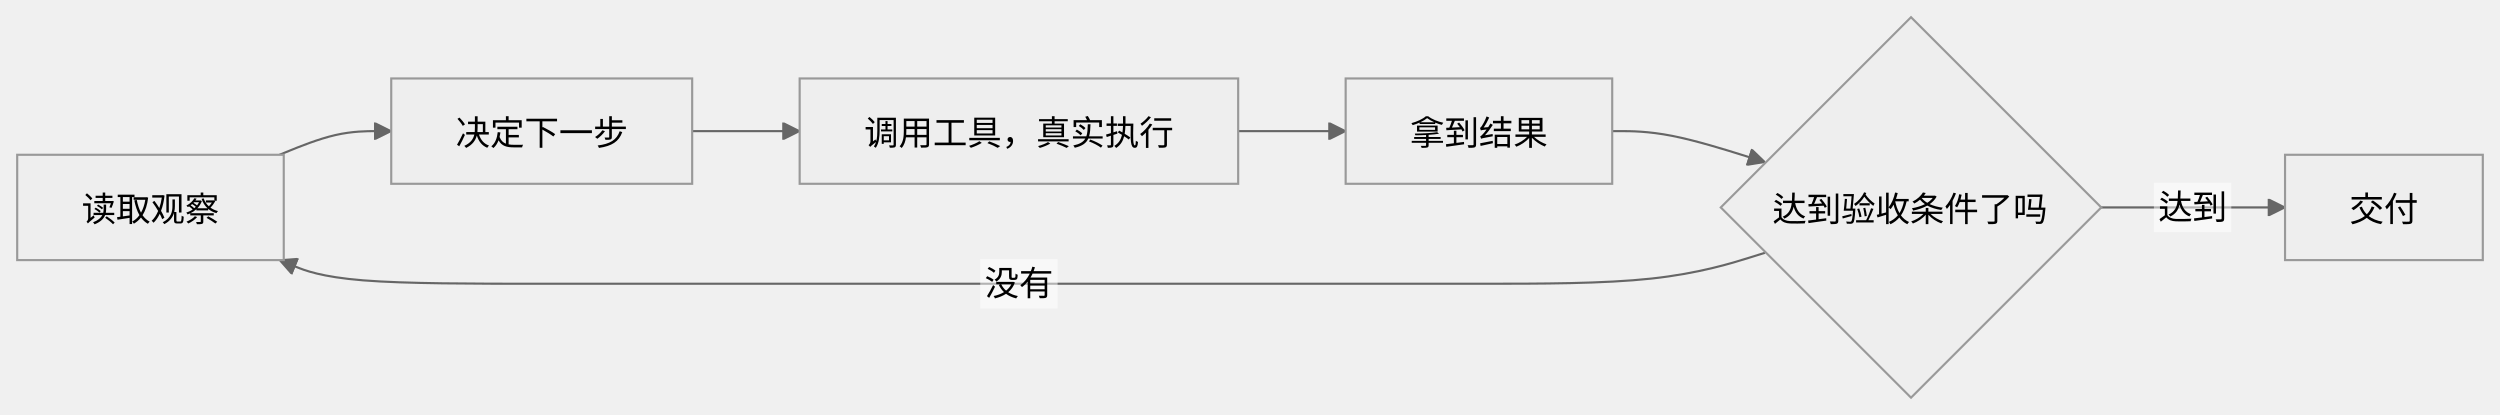
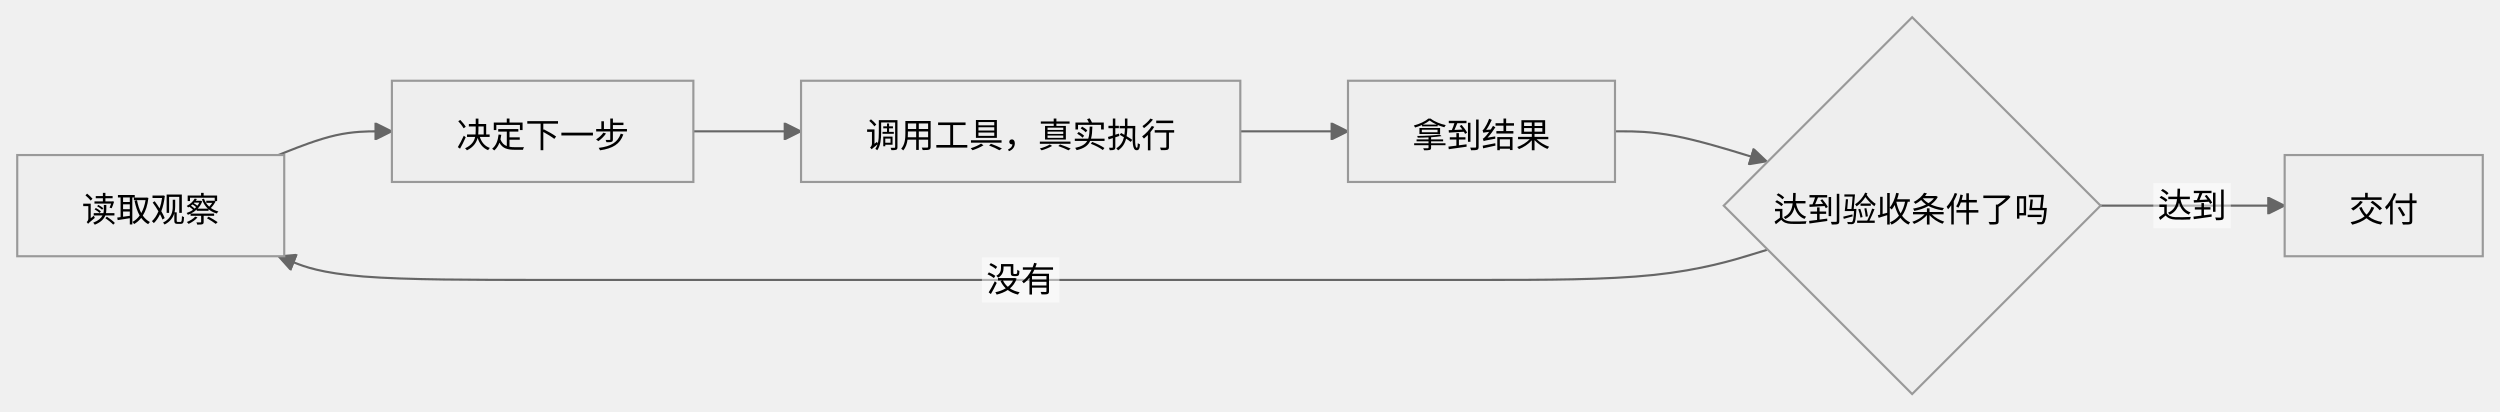
- <svg xmlns="http://www.w3.org/2000/svg" width="1163" height="193" id="my-svg" class="flowchart" style="max-width: 1163px; background-color: white;" viewBox="0 0 1163 193" role="graphics-document document" aria-roledescription="flowchart-v2">
-   <style>#my-svg{font-family:"trebuchet ms",verdana,arial,sans-serif;font-size:16px;fill:#000000;}@keyframes edge-animation-frame{from{stroke-dashoffset:0;}}@keyframes dash{to{stroke-dashoffset:0;}}#my-svg .edge-animation-slow{stroke-dasharray:9,5!important;stroke-dashoffset:900;animation:dash 50s linear infinite;stroke-linecap:round;}#my-svg .edge-animation-fast{stroke-dasharray:9,5!important;stroke-dashoffset:900;animation:dash 20s linear infinite;stroke-linecap:round;}#my-svg .error-icon{fill:#552222;}#my-svg .error-text{fill:#552222;stroke:#552222;}#my-svg .edge-thickness-normal{stroke-width:1px;}#my-svg .edge-thickness-thick{stroke-width:3.5px;}#my-svg .edge-pattern-solid{stroke-dasharray:0;}#my-svg .edge-thickness-invisible{stroke-width:0;fill:none;}#my-svg .edge-pattern-dashed{stroke-dasharray:3;}#my-svg .edge-pattern-dotted{stroke-dasharray:2;}#my-svg .marker{fill:#666;stroke:#666;}#my-svg .marker.cross{stroke:#666;}#my-svg svg{font-family:"trebuchet ms",verdana,arial,sans-serif;font-size:16px;}#my-svg p{margin:0;}#my-svg .label{font-family:"trebuchet ms",verdana,arial,sans-serif;color:#000000;}#my-svg .cluster-label text{fill:#333;}#my-svg .cluster-label span{color:#333;}#my-svg .cluster-label span p{background-color:transparent;}#my-svg .label text,#my-svg span{fill:#000000;color:#000000;}#my-svg .node rect,#my-svg .node circle,#my-svg .node ellipse,#my-svg .node polygon,#my-svg .node path{fill:#eee;stroke:#999;stroke-width:1px;}#my-svg .rough-node .label text,#my-svg .node .label text,#my-svg .image-shape .label,#my-svg .icon-shape .label{text-anchor:middle;}#my-svg .node .katex path{fill:#000;stroke:#000;stroke-width:1px;}#my-svg .rough-node .label,#my-svg .node .label,#my-svg .image-shape .label,#my-svg .icon-shape .label{text-align:center;}#my-svg .node.clickable{cursor:pointer;}#my-svg .root .anchor path{fill:#666!important;stroke-width:0;stroke:#666;}#my-svg .arrowheadPath{fill:#333333;}#my-svg .edgePath .path{stroke:#666;stroke-width:1px;}#my-svg .flowchart-link{stroke:#666;fill:none;}#my-svg .edgeLabel{background-color:white;text-align:center;}#my-svg .edgeLabel p{background-color:white;}#my-svg .edgeLabel rect{opacity:0.5;background-color:white;fill:white;}#my-svg .labelBkg{background-color:rgba(255, 255, 255, 0.5);}#my-svg .cluster rect{fill:hsl(0, 0%, 98.922%);stroke:#707070;stroke-width:1px;}#my-svg .cluster text{fill:#333;}#my-svg .cluster span{color:#333;}#my-svg div.mermaidTooltip{position:absolute;text-align:center;max-width:200px;padding:2px;font-family:"trebuchet ms",verdana,arial,sans-serif;font-size:12px;background:hsl(-160, 0%, 93.333%);border:1px solid #707070;border-radius:2px;pointer-events:none;z-index:100;}#my-svg .flowchartTitleText{text-anchor:middle;font-size:18px;fill:#000000;}#my-svg rect.text{fill:none;stroke-width:0;}#my-svg .icon-shape,#my-svg .image-shape{background-color:white;text-align:center;}#my-svg .icon-shape p,#my-svg .image-shape p{background-color:white;padding:2px;}#my-svg .icon-shape .label rect,#my-svg .image-shape .label rect{opacity:0.5;background-color:white;fill:white;}#my-svg .label-icon{display:inline-block;height:1em;overflow:visible;vertical-align:-0.125em;}#my-svg .node .label-icon path{fill:currentColor;stroke:revert;stroke-width:revert;}#my-svg .node .neo-node{stroke:#999;}#my-svg [data-look="neo"].node rect,#my-svg [data-look="neo"].cluster rect,#my-svg [data-look="neo"].node polygon{stroke:url(#my-svg-gradient);filter:drop-shadow( 1px 2px 2px rgba(185,185,185,1));}#my-svg [data-look="neo"].node path{stroke:url(#my-svg-gradient);stroke-width:1px;}#my-svg [data-look="neo"].node .outer-path{filter:drop-shadow( 1px 2px 2px rgba(185,185,185,1));}#my-svg [data-look="neo"].node .neo-line path{stroke:#999;filter:none;}#my-svg [data-look="neo"].node circle{stroke:url(#my-svg-gradient);filter:drop-shadow( 1px 2px 2px rgba(185,185,185,1));}#my-svg [data-look="neo"].node circle .state-start{fill:#000000;}#my-svg [data-look="neo"].icon-shape .icon{fill:url(#my-svg-gradient);filter:drop-shadow( 1px 2px 2px rgba(185,185,185,1));}#my-svg [data-look="neo"].icon-shape .icon-neo path{stroke:url(#my-svg-gradient);filter:drop-shadow( 1px 2px 2px rgba(185,185,185,1));}#my-svg :root{--mermaid-font-family:"trebuchet ms",verdana,arial,sans-serif;}</style>
+ <svg xmlns="http://www.w3.org/2000/svg" width="1161" height="191" id="my-svg" class="flowchart" style="max-width: 1161px; background-color: white;" viewBox="0 0 1161 191" role="graphics-document document" aria-roledescription="flowchart-v2">
+   <style>#my-svg{font-family:"trebuchet ms",verdana,arial,sans-serif;font-size:16px;fill:#000000;}@keyframes edge-animation-frame{from{stroke-dashoffset:0;}}@keyframes dash{to{stroke-dashoffset:0;}}#my-svg .edge-animation-slow{stroke-dasharray:9,5!important;stroke-dashoffset:900;animation:dash 50s linear infinite;stroke-linecap:round;}#my-svg .edge-animation-fast{stroke-dasharray:9,5!important;stroke-dashoffset:900;animation:dash 20s linear infinite;stroke-linecap:round;}#my-svg .error-icon{fill:#552222;}#my-svg .error-text{fill:#552222;stroke:#552222;}#my-svg .edge-thickness-normal{stroke-width:1px;}#my-svg .edge-thickness-thick{stroke-width:3.5px;}#my-svg .edge-pattern-solid{stroke-dasharray:0;}#my-svg .edge-thickness-invisible{stroke-width:0;fill:none;}#my-svg .edge-pattern-dashed{stroke-dasharray:3;}#my-svg .edge-pattern-dotted{stroke-dasharray:2;}#my-svg .marker{fill:#666;stroke:#666;}#my-svg .marker.cross{stroke:#666;}#my-svg svg{font-family:"trebuchet ms",verdana,arial,sans-serif;font-size:16px;}#my-svg p{margin:0;}#my-svg .label{font-family:"trebuchet ms",verdana,arial,sans-serif;color:#000000;}#my-svg .cluster-label text{fill:#333;}#my-svg .cluster-label span{color:#333;}#my-svg .cluster-label span p{background-color:transparent;}#my-svg .label text,#my-svg span{fill:#000000;color:#000000;}#my-svg .node rect,#my-svg .node circle,#my-svg .node ellipse,#my-svg .node polygon,#my-svg .node path{fill:#eee;stroke:#999;stroke-width:1px;}#my-svg .rough-node .label text,#my-svg .node .label text,#my-svg .image-shape .label,#my-svg .icon-shape .label{text-anchor:middle;}#my-svg .node .katex path{fill:#000;stroke:#000;stroke-width:1px;}#my-svg .rough-node .label,#my-svg .node .label,#my-svg .image-shape .label,#my-svg .icon-shape .label{text-align:center;}#my-svg .node.clickable{cursor:pointer;}#my-svg .root .anchor path{fill:#666!important;stroke-width:0;stroke:#666;}#my-svg .arrowheadPath{fill:#333333;}#my-svg .edgePath .path{stroke:#666;stroke-width:1px;}#my-svg .flowchart-link{stroke:#666;fill:none;}#my-svg .edgeLabel{background-color:white;text-align:center;}#my-svg .edgeLabel p{background-color:white;}#my-svg .edgeLabel rect{opacity:0.5;background-color:white;fill:white;}#my-svg .labelBkg{background-color:rgba(255, 255, 255, 0.5);}#my-svg .cluster rect{fill:hsl(0, 0%, 98.922%);stroke:#707070;stroke-width:1px;}#my-svg .cluster text{fill:#333;}#my-svg .cluster span{color:#333;}#my-svg div.mermaidTooltip{position:absolute;text-align:center;max-width:200px;padding:2px;font-family:"trebuchet ms",verdana,arial,sans-serif;font-size:12px;background:hsl(-160, 0%, 93.333%);border:1px solid #707070;border-radius:2px;pointer-events:none;z-index:100;}#my-svg .flowchartTitleText{text-anchor:middle;font-size:18px;fill:#000000;}#my-svg rect.text{fill:none;stroke-width:0;}#my-svg .icon-shape,#my-svg .image-shape{background-color:white;text-align:center;}#my-svg .icon-shape p,#my-svg .image-shape p{background-color:white;padding:2px;}#my-svg .icon-shape .label rect,#my-svg .image-shape .label rect{opacity:0.5;background-color:white;fill:white;}#my-svg .label-icon{display:inline-block;height:1em;overflow:visible;vertical-align:-0.125em;}#my-svg .node .label-icon path{fill:currentColor;stroke:revert;stroke-width:revert;}#my-svg .node .neo-node{stroke:#999;}#my-svg [data-look="neo"].node rect,#my-svg [data-look="neo"].cluster rect,#my-svg [data-look="neo"].node polygon{stroke:url(#my-svg-gradient);filter:drop-shadow( 1px 2px 2px rgba(185,185,185,1));}#my-svg [data-look="neo"].swimlane.cluster rect{filter:none;}#my-svg [data-look="neo"].node path{stroke:url(#my-svg-gradient);stroke-width:1px;}#my-svg [data-look="neo"].node .outer-path{filter:drop-shadow( 1px 2px 2px rgba(185,185,185,1));}#my-svg [data-look="neo"].node .neo-line path{stroke:#999;filter:none;}#my-svg [data-look="neo"].node circle{stroke:url(#my-svg-gradient);filter:drop-shadow( 1px 2px 2px rgba(185,185,185,1));}#my-svg [data-look="neo"].node circle .state-start{fill:#000000;}#my-svg [data-look="neo"].icon-shape .icon{fill:url(#my-svg-gradient);filter:drop-shadow( 1px 2px 2px rgba(185,185,185,1));}#my-svg [data-look="neo"].icon-shape .icon-neo path{stroke:url(#my-svg-gradient);filter:drop-shadow( 1px 2px 2px rgba(185,185,185,1));}#my-svg :root{--mermaid-font-family:"trebuchet ms",verdana,arial,sans-serif;}</style>
  <g>
    <marker id="my-svg_flowchart-v2-pointEnd" class="marker flowchart-v2" viewBox="0 0 10 10" refX="5" refY="5" markerUnits="userSpaceOnUse" markerWidth="8" markerHeight="8" orient="auto">
      <path d="M 0 0 L 10 5 L 0 10 z" class="arrowMarkerPath" style="stroke-width: 1; stroke-dasharray: 1, 0;" />
    </marker>
    <marker id="my-svg_flowchart-v2-pointStart" class="marker flowchart-v2" viewBox="0 0 10 10" refX="4.5" refY="5" markerUnits="userSpaceOnUse" markerWidth="8" markerHeight="8" orient="auto">
      <path d="M 0 5 L 10 10 L 10 0 z" class="arrowMarkerPath" style="stroke-width: 1; stroke-dasharray: 1, 0;" />
    </marker>
    <marker id="my-svg_flowchart-v2-pointEnd-margin" class="marker flowchart-v2" viewBox="0 0 11.5 14" refX="11.5" refY="7" markerUnits="userSpaceOnUse" markerWidth="10.5" markerHeight="14" orient="auto">
      <path d="M 0 0 L 11.5 7 L 0 14 z" class="arrowMarkerPath" style="stroke-width: 0; stroke-dasharray: 1, 0;" />
    </marker>
    <marker id="my-svg_flowchart-v2-pointStart-margin" class="marker flowchart-v2" viewBox="0 0 11.5 14" refX="1" refY="7" markerUnits="userSpaceOnUse" markerWidth="11.5" markerHeight="14" orient="auto">
      <polygon points="0,7 11.5,14 11.5,0" class="arrowMarkerPath" style="stroke-width: 0; stroke-dasharray: 1, 0;" />
    </marker>
    <marker id="my-svg_flowchart-v2-circleEnd" class="marker flowchart-v2" viewBox="0 0 10 10" refX="11" refY="5" markerUnits="userSpaceOnUse" markerWidth="11" markerHeight="11" orient="auto">
      <circle cx="5" cy="5" r="5" class="arrowMarkerPath" style="stroke-width: 1; stroke-dasharray: 1, 0;" />
    </marker>
    <marker id="my-svg_flowchart-v2-circleStart" class="marker flowchart-v2" viewBox="0 0 10 10" refX="-1" refY="5" markerUnits="userSpaceOnUse" markerWidth="11" markerHeight="11" orient="auto">
      <circle cx="5" cy="5" r="5" class="arrowMarkerPath" style="stroke-width: 1; stroke-dasharray: 1, 0;" />
    </marker>
    <marker id="my-svg_flowchart-v2-circleEnd-margin" class="marker flowchart-v2" viewBox="0 0 10 10" refY="5" refX="12.25" markerUnits="userSpaceOnUse" markerWidth="14" markerHeight="14" orient="auto">
      <circle cx="5" cy="5" r="5" class="arrowMarkerPath" style="stroke-width: 0; stroke-dasharray: 1, 0;" />
    </marker>
    <marker id="my-svg_flowchart-v2-circleStart-margin" class="marker flowchart-v2" viewBox="0 0 10 10" refX="-2" refY="5" markerUnits="userSpaceOnUse" markerWidth="14" markerHeight="14" orient="auto">
      <circle cx="5" cy="5" r="5" class="arrowMarkerPath" style="stroke-width: 0; stroke-dasharray: 1, 0;" />
    </marker>
    <marker id="my-svg_flowchart-v2-crossEnd" class="marker cross flowchart-v2" viewBox="0 0 11 11" refX="12" refY="5.2" markerUnits="userSpaceOnUse" markerWidth="11" markerHeight="11" orient="auto">
      <path d="M 1,1 l 9,9 M 10,1 l -9,9" class="arrowMarkerPath" style="stroke-width: 2; stroke-dasharray: 1, 0;" />
    </marker>
    <marker id="my-svg_flowchart-v2-crossStart" class="marker cross flowchart-v2" viewBox="0 0 11 11" refX="-1" refY="5.2" markerUnits="userSpaceOnUse" markerWidth="11" markerHeight="11" orient="auto">
      <path d="M 1,1 l 9,9 M 10,1 l -9,9" class="arrowMarkerPath" style="stroke-width: 2; stroke-dasharray: 1, 0;" />
    </marker>
    <marker id="my-svg_flowchart-v2-crossEnd-margin" class="marker cross flowchart-v2" viewBox="0 0 15 15" refX="17.7" refY="7.5" markerUnits="userSpaceOnUse" markerWidth="12" markerHeight="12" orient="auto">
      <path d="M 1,1 L 14,14 M 1,14 L 14,1" class="arrowMarkerPath" style="stroke-width: 2.5;" />
    </marker>
    <marker id="my-svg_flowchart-v2-crossStart-margin" class="marker cross flowchart-v2" viewBox="0 0 15 15" refX="-3.5" refY="7.5" markerUnits="userSpaceOnUse" markerWidth="12" markerHeight="12" orient="auto">
      <path d="M 1,1 L 14,14 M 1,14 L 14,1" class="arrowMarkerPath" style="stroke-width: 2.5; stroke-dasharray: 1, 0;" />
    </marker>
    <g class="root">
      <g class="clusters" />
      <g class="edgePaths">
-         <path d="M130.042,72L134.535,70.167C139.028,68.333,148.014,64.667,156.007,62.833C164,61,171,61,174.5,61L178,61" id="my-svg-L_O_P_0" class="edge-thickness-normal edge-pattern-solid edge-thickness-normal edge-pattern-solid flowchart-link" style=";" data-edge="true" data-et="edge" data-id="L_O_P_0" data-points="W3sieCI6MTMwLjA0MjI1MzUyMTEyNjc1LCJ5Ijo3Mn0seyJ4IjoxNTcsInkiOjYxfSx7IngiOjE4MiwieSI6NjF9XQ==" data-look="classic" marker-end="url(#my-svg_flowchart-v2-pointEnd)" />
+         <path d="M129.261,72L133.884,70.167C138.507,68.333,147.754,64.667,155.877,62.833C164,61,171,61,174.5,61L178,61" id="my-svg-L_O_P_0" class="edge-thickness-normal edge-pattern-solid edge-thickness-normal edge-pattern-solid flowchart-link" style=";" data-edge="true" data-et="edge" data-id="L_O_P_0" data-points="W3sieCI6MTI5LjI2MDg2OTU2NTIxNzM4LCJ5Ijo3Mn0seyJ4IjoxNTcsInkiOjYxfSx7IngiOjE4MiwieSI6NjF9XQ==" data-look="classic" marker-end="url(#my-svg_flowchart-v2-pointEnd)" />
        <path d="M322,61L326.167,61C330.333,61,338.667,61,346.333,61C354,61,361,61,364.5,61L368,61" id="my-svg-L_P_A_0" class="edge-thickness-normal edge-pattern-solid edge-thickness-normal edge-pattern-solid flowchart-link" style=";" data-edge="true" data-et="edge" data-id="L_P_A_0" data-points="W3sieCI6MzIyLCJ5Ijo2MX0seyJ4IjozNDcsInkiOjYxfSx7IngiOjM3MiwieSI6NjF9XQ==" data-look="classic" marker-end="url(#my-svg_flowchart-v2-pointEnd)" />
        <path d="M576,61L580.167,61C584.333,61,592.667,61,600.333,61C608,61,615,61,618.5,61L622,61" id="my-svg-L_A_R_0" class="edge-thickness-normal edge-pattern-solid edge-thickness-normal edge-pattern-solid flowchart-link" style=";" data-edge="true" data-et="edge" data-id="L_A_R_0" data-points="W3sieCI6NTc2LCJ5Ijo2MX0seyJ4Ijo2MDEsInkiOjYxfSx7IngiOjYyNiwieSI6NjF9XQ==" data-look="classic" marker-end="url(#my-svg_flowchart-v2-pointEnd)" />
-         <path d="M750,61L754.167,61C758.333,61,766.667,61,777.878,63.203C789.089,65.407,803.179,69.814,810.223,72.017L817.268,74.22" id="my-svg-L_R_D_0" class="edge-thickness-normal edge-pattern-solid edge-thickness-normal edge-pattern-solid flowchart-link" style=";" data-edge="true" data-et="edge" data-id="L_R_D_0" data-points="W3sieCI6NzUwLCJ5Ijo2MX0seyJ4Ijo3NzUsInkiOjYxfSx7IngiOjgyMS4wODU1NzA0Njk3OTg3LCJ5Ijo3NS40MTQ0Mjk1MzAyMDEzNX1d" data-look="classic" marker-end="url(#my-svg_flowchart-v2-pointEnd)" />
-         <path d="M821.086,117.586L813.405,119.988C805.724,122.39,790.362,127.195,768.181,129.598C746,132,717,132,688,132C659,132,630,132,594.333,132C558.667,132,516.333,132,474,132C431.667,132,389.333,132,352.333,132C315.333,132,283.667,132,252,132C220.333,132,188.667,132,168.958,130.419C149.249,128.837,141.497,125.674,137.621,124.093L133.746,122.511" id="my-svg-L_D_O_0" class="edge-thickness-normal edge-pattern-solid edge-thickness-normal edge-pattern-solid flowchart-link" style=";" data-edge="true" data-et="edge" data-id="L_D_O_0" data-points="W3sieCI6ODIxLjA4NTU3MDQ2OTc5ODcsInkiOjExNy41ODU1NzA0Njk3OTg2NX0seyJ4Ijo3NzUsInkiOjEzMn0seyJ4Ijo2ODgsInkiOjEzMn0seyJ4Ijo2MDEsInkiOjEzMn0seyJ4Ijo0NzQsInkiOjEzMn0seyJ4IjozNDcsInkiOjEzMn0seyJ4IjoyNTIsInkiOjEzMn0seyJ4IjoxNTcsInkiOjEzMn0seyJ4IjoxMzAuMDQyMjUzNTIxMTI2NzUsInkiOjEyMX1d" data-look="classic" marker-end="url(#my-svg_flowchart-v2-pointEnd)" />
-         <path d="M977,96.5L984.167,96.5C991.333,96.5,1005.667,96.5,1019.333,96.5C1033,96.5,1046,96.5,1052.5,96.5L1059,96.5" id="my-svg-L_D_F_0" class="edge-thickness-normal edge-pattern-solid edge-thickness-normal edge-pattern-solid flowchart-link" style=";" data-edge="true" data-et="edge" data-id="L_D_F_0" data-points="W3sieCI6OTc3LCJ5Ijo5Ni41fSx7IngiOjEwMjAsInkiOjk2LjV9LHsieCI6MTA2MywieSI6OTYuNX1d" data-look="classic" marker-end="url(#my-svg_flowchart-v2-pointEnd)" />
+         <path d="M750,61L754.167,61C758.333,61,766.667,61,777.785,63.132C788.904,65.264,802.808,69.528,809.76,71.66L816.711,73.792" id="my-svg-L_R_D_0" class="edge-thickness-normal edge-pattern-solid edge-thickness-normal edge-pattern-solid flowchart-link" style=";" data-edge="true" data-et="edge" data-id="L_R_D_0" data-points="W3sieCI6NzUwLCJ5Ijo2MX0seyJ4Ijo3NzUsInkiOjYxfSx7IngiOjgyMC41MzU3MTQyODU3MTQzLCJ5Ijo3NC45NjQyODU3MTQyODU3MX1d" data-look="classic" marker-end="url(#my-svg_flowchart-v2-pointEnd)" />
+         <path d="M820.536,116.036L812.946,118.363C805.357,120.69,790.179,125.345,768.089,127.673C746,130,717,130,688,130C659,130,630,130,594.333,130C558.667,130,516.333,130,474,130C431.667,130,389.333,130,352.333,130C315.333,130,283.667,130,252,130C220.333,130,188.667,130,168.83,128.412C148.993,126.825,140.986,123.65,136.983,122.062L132.979,120.475" id="my-svg-L_D_O_0" class="edge-thickness-normal edge-pattern-solid edge-thickness-normal edge-pattern-solid flowchart-link" style=";" data-edge="true" data-et="edge" data-id="L_D_O_0" data-points="W3sieCI6ODIwLjUzNTcxNDI4NTcxNDMsInkiOjExNi4wMzU3MTQyODU3MTQyOX0seyJ4Ijo3NzUsInkiOjEzMH0seyJ4Ijo2ODgsInkiOjEzMH0seyJ4Ijo2MDEsInkiOjEzMH0seyJ4Ijo0NzQsInkiOjEzMH0seyJ4IjozNDcsInkiOjEzMH0seyJ4IjoyNTIsInkiOjEzMH0seyJ4IjoxNTcsInkiOjEzMH0seyJ4IjoxMjkuMjYwODY5NTY1MjE3MzgsInkiOjExOX1d" data-look="classic" marker-end="url(#my-svg_flowchart-v2-pointEnd)" />
+         <path d="M975,95.5L982.167,95.5C989.333,95.5,1003.667,95.5,1017.333,95.5C1031,95.5,1044,95.5,1050.5,95.5L1057,95.5" id="my-svg-L_D_F_0" class="edge-thickness-normal edge-pattern-solid edge-thickness-normal edge-pattern-solid flowchart-link" style=";" data-edge="true" data-et="edge" data-id="L_D_F_0" data-points="W3sieCI6OTc1LCJ5Ijo5NS41fSx7IngiOjEwMTgsInkiOjk1LjV9LHsieCI6MTA2MSwieSI6OTUuNX1d" data-look="classic" marker-end="url(#my-svg_flowchart-v2-pointEnd)" />
      </g>
      <g class="edgeLabels">
        <g class="edgeLabel">
          <g class="label" data-id="L_O_P_0" transform="translate(0, 0)">
            <text y="-10.1" text-anchor="middle">
              <tspan class="text-outer-tspan row" x="0" y="-0.1em" dy="1.1em" text-anchor="middle" />
            </text>
          </g>
        </g>
        <g>
          <rect class="background" style="stroke: none" />
        </g>
        <g class="edgeLabel">
          <g class="label" data-id="L_P_A_0" transform="translate(0, 0)">
            <text y="-10.1" text-anchor="middle">
              <tspan class="text-outer-tspan row" x="0" y="-0.1em" dy="1.1em" text-anchor="middle" />
            </text>
          </g>
        </g>
        <g>
          <rect class="background" style="stroke: none" />
        </g>
        <g class="edgeLabel">
          <g class="label" data-id="L_A_R_0" transform="translate(0, 0)">
            <text y="-10.1" text-anchor="middle">
              <tspan class="text-outer-tspan row" x="0" y="-0.1em" dy="1.1em" text-anchor="middle" />
            </text>
          </g>
        </g>
        <g>
          <rect class="background" style="stroke: none" />
        </g>
        <g class="edgeLabel">
          <g class="label" data-id="L_R_D_0" transform="translate(0, 0)">
            <text y="-10.1" text-anchor="middle">
              <tspan class="text-outer-tspan row" x="0" y="-0.1em" dy="1.1em" text-anchor="middle" />
            </text>
          </g>
        </g>
        <g>
          <rect class="background" style="stroke: none" />
        </g>
-         <g class="edgeLabel" transform="translate(474, 132)">
+         <g class="edgeLabel" transform="translate(474, 130)">
          <g class="label" data-id="L_D_O_0" transform="translate(0, -10.5)">
            <g>
-               <rect class="background" style="" x="-18" y="-1" width="36" height="23" />
+               <rect class="background" style="" x="-18" y="0" width="36" height="21" />
              <text y="-10.1" text-anchor="middle" style="">
                <tspan class="text-outer-tspan row" x="0" y="-0.1em" dy="1.1em" text-anchor="middle">
                  <tspan font-style="normal" class="text-inner-tspan" font-weight="normal">没有</tspan>
                </tspan>
              </text>
            </g>
          </g>
        </g>
-         <g class="edgeLabel" transform="translate(1020, 96.5)">
+         <g class="edgeLabel" transform="translate(1018, 95.5)">
          <g class="label" data-id="L_D_F_0" transform="translate(0, -10.5)">
            <g>
-               <rect class="background" style="" x="-18" y="-1" width="36" height="23" />
+               <rect class="background" style="" x="-18" y="0" width="36" height="21" />
              <text y="-10.1" text-anchor="middle" style="">
                <tspan class="text-outer-tspan row" x="0" y="-0.1em" dy="1.1em" text-anchor="middle">
                  <tspan font-style="normal" class="text-inner-tspan" font-weight="normal">达到</tspan>
                </tspan>
              </text>
            </g>
          </g>
        </g>
      </g>
      <g class="nodes">
-         <g class="node default" id="my-svg-flowchart-O-0" data-look="classic" transform="translate(70, 96.5)">
-           <rect class="basic label-container" style="" x="-62" y="-24.5" width="124" height="49" />
-           <g class="label" style="" transform="translate(0, -9.5)">
+         <g class="node default" id="my-svg-flowchart-O-0" data-look="classic" transform="translate(70, 95.5)">
+           <rect class="basic label-container" style="" x="-62" y="-23.5" width="124" height="47" />
+           <g class="label" style="" transform="translate(0, -8.5)">
            <rect />
            <g>
              <rect class="background" style="stroke: none" />
              <text y="-10.1" style="">
                <tspan class="text-outer-tspan row" x="0" y="-0.1em" dy="1.1em">
                  <tspan font-style="normal" class="text-inner-tspan" font-weight="normal">读取观察</tspan>
                </tspan>
              </text>
            </g>
          </g>
        </g>
        <g class="node default" id="my-svg-flowchart-P-1" data-look="classic" transform="translate(252, 61)">
-           <rect class="basic label-container" style="" x="-70" y="-24.5" width="140" height="49" />
-           <g class="label" style="" transform="translate(0, -9.5)">
+           <rect class="basic label-container" style="" x="-70" y="-23.5" width="140" height="47" />
+           <g class="label" style="" transform="translate(0, -8.5)">
            <rect />
            <g>
              <rect class="background" style="stroke: none" />
              <text y="-10.1" style="">
                <tspan class="text-outer-tspan row" x="0" y="-0.1em" dy="1.1em">
                  <tspan font-style="normal" class="text-inner-tspan" font-weight="normal">决定下一步</tspan>
                </tspan>
              </text>
            </g>
          </g>
        </g>
        <g class="node default" id="my-svg-flowchart-A-3" data-look="classic" transform="translate(474, 61)">
-           <rect class="basic label-container" style="" x="-102" y="-24.5" width="204" height="49" />
-           <g class="label" style="" transform="translate(0, -9.5)">
+           <rect class="basic label-container" style="" x="-102" y="-23.5" width="204" height="47" />
+           <g class="label" style="" transform="translate(0, -8.5)">
            <rect />
            <g>
              <rect class="background" style="stroke: none" />
              <text y="-10.1" style="">
                <tspan class="text-outer-tspan row" x="0" y="-0.1em" dy="1.1em">
                  <tspan font-style="normal" class="text-inner-tspan" font-weight="normal">调用工具，真实执行</tspan>
                </tspan>
              </text>
            </g>
          </g>
        </g>
        <g class="node default" id="my-svg-flowchart-R-5" data-look="classic" transform="translate(688, 61)">
-           <rect class="basic label-container" style="" x="-62" y="-24.5" width="124" height="49" />
-           <g class="label" style="" transform="translate(0, -9.5)">
+           <rect class="basic label-container" style="" x="-62" y="-23.5" width="124" height="47" />
+           <g class="label" style="" transform="translate(0, -8.5)">
            <rect />
            <g>
              <rect class="background" style="stroke: none" />
              <text y="-10.1" style="">
                <tspan class="text-outer-tspan row" x="0" y="-0.1em" dy="1.1em">
                  <tspan font-style="normal" class="text-inner-tspan" font-weight="normal">拿到结果</tspan>
                </tspan>
              </text>
            </g>
          </g>
        </g>
-         <g class="node default" id="my-svg-flowchart-D-7" data-look="classic" transform="translate(888.5, 96.5)">
-           <polygon points="88.5,0 177,-88.5 88.5,-177 0,-88.5" class="label-container" transform="translate(-88, 88.5)" />
-           <g class="label" style="" transform="translate(0, -9.5)">
+         <g class="node default" id="my-svg-flowchart-D-7" data-look="classic" transform="translate(887.5, 95.5)">
+           <polygon points="87.5,0 175,-87.5 87.5,-175 0,-87.5" class="label-container" transform="translate(-87, 87.5)" />
+           <g class="label" style="" transform="translate(0, -8.5)">
            <rect />
            <g>
              <rect class="background" style="stroke: none" />
              <text y="-10.1" style="">
                <tspan class="text-outer-tspan row" x="0" y="-0.1em" dy="1.1em">
                  <tspan font-style="normal" class="text-inner-tspan" font-weight="normal">达到验收条件了吗</tspan>
                </tspan>
              </text>
            </g>
          </g>
        </g>
-         <g class="node default" id="my-svg-flowchart-F-11" data-look="classic" transform="translate(1109, 96.5)">
-           <rect class="basic label-container" style="" x="-46" y="-24.5" width="92" height="49" />
-           <g class="label" style="" transform="translate(0, -9.5)">
+         <g class="node default" id="my-svg-flowchart-F-11" data-look="classic" transform="translate(1107, 95.5)">
+           <rect class="basic label-container" style="" x="-46" y="-23.5" width="92" height="47" />
+           <g class="label" style="" transform="translate(0, -8.5)">
            <rect />
            <g>
              <rect class="background" style="stroke: none" />
              <text y="-10.1" style="">
                <tspan class="text-outer-tspan row" x="0" y="-0.1em" dy="1.1em">
                  <tspan font-style="normal" class="text-inner-tspan" font-weight="normal">交付</tspan>
                </tspan>
              </text>
            </g>
          </g>
        </g>
      </g>
    </g>
  </g>
  <defs>
    <filter id="my-svg-drop-shadow" height="130%" width="130%">
      <feDropShadow dx="4" dy="4" stdDeviation="0" flood-opacity="0.06" flood-color="#000000" />
    </filter>
  </defs>
  <defs>
    <filter id="my-svg-drop-shadow-small" height="150%" width="150%">
      <feDropShadow dx="2" dy="2" stdDeviation="0" flood-opacity="0.06" flood-color="#000000" />
    </filter>
  </defs>
  <linearGradient id="my-svg-gradient" gradientUnits="objectBoundingBox" x1="0%" y1="0%" x2="100%" y2="0%">
    <stop offset="0%" stop-color="hsl(0, 0%, 83.333%)" stop-opacity="1" />
    <stop offset="100%" stop-color="hsl(0, 0%, 88.922%)" stop-opacity="1" />
  </linearGradient>
</svg>
